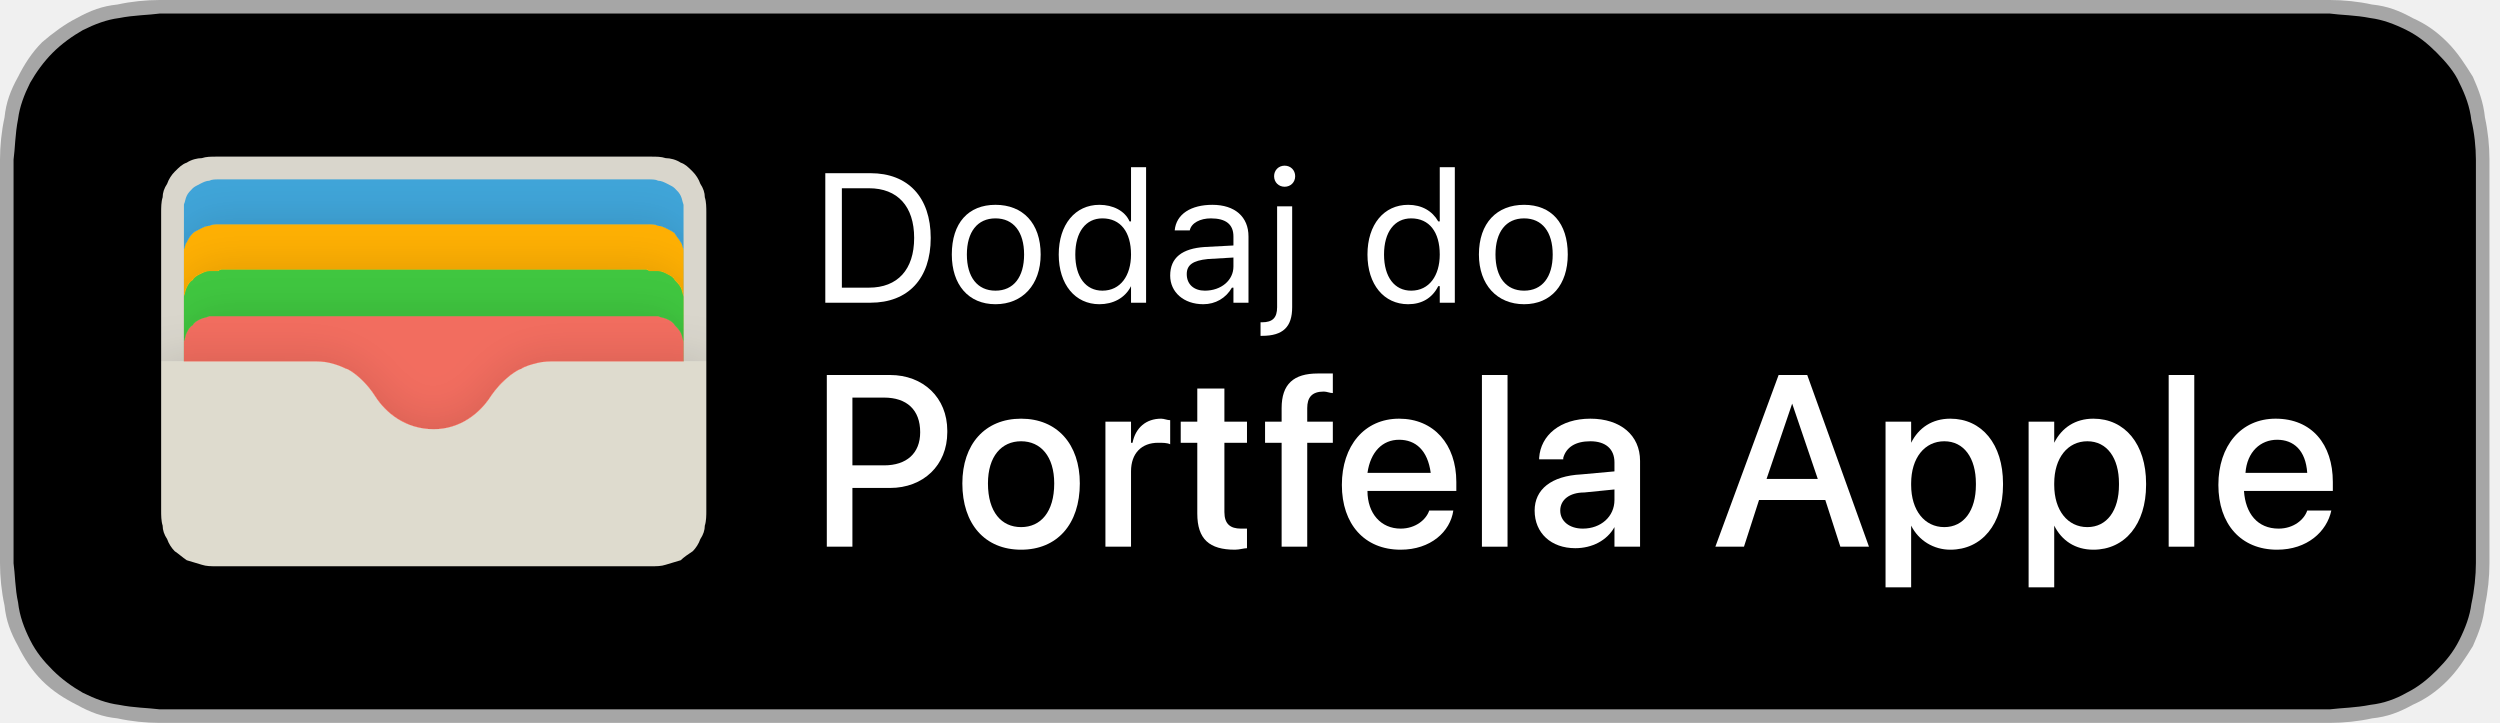
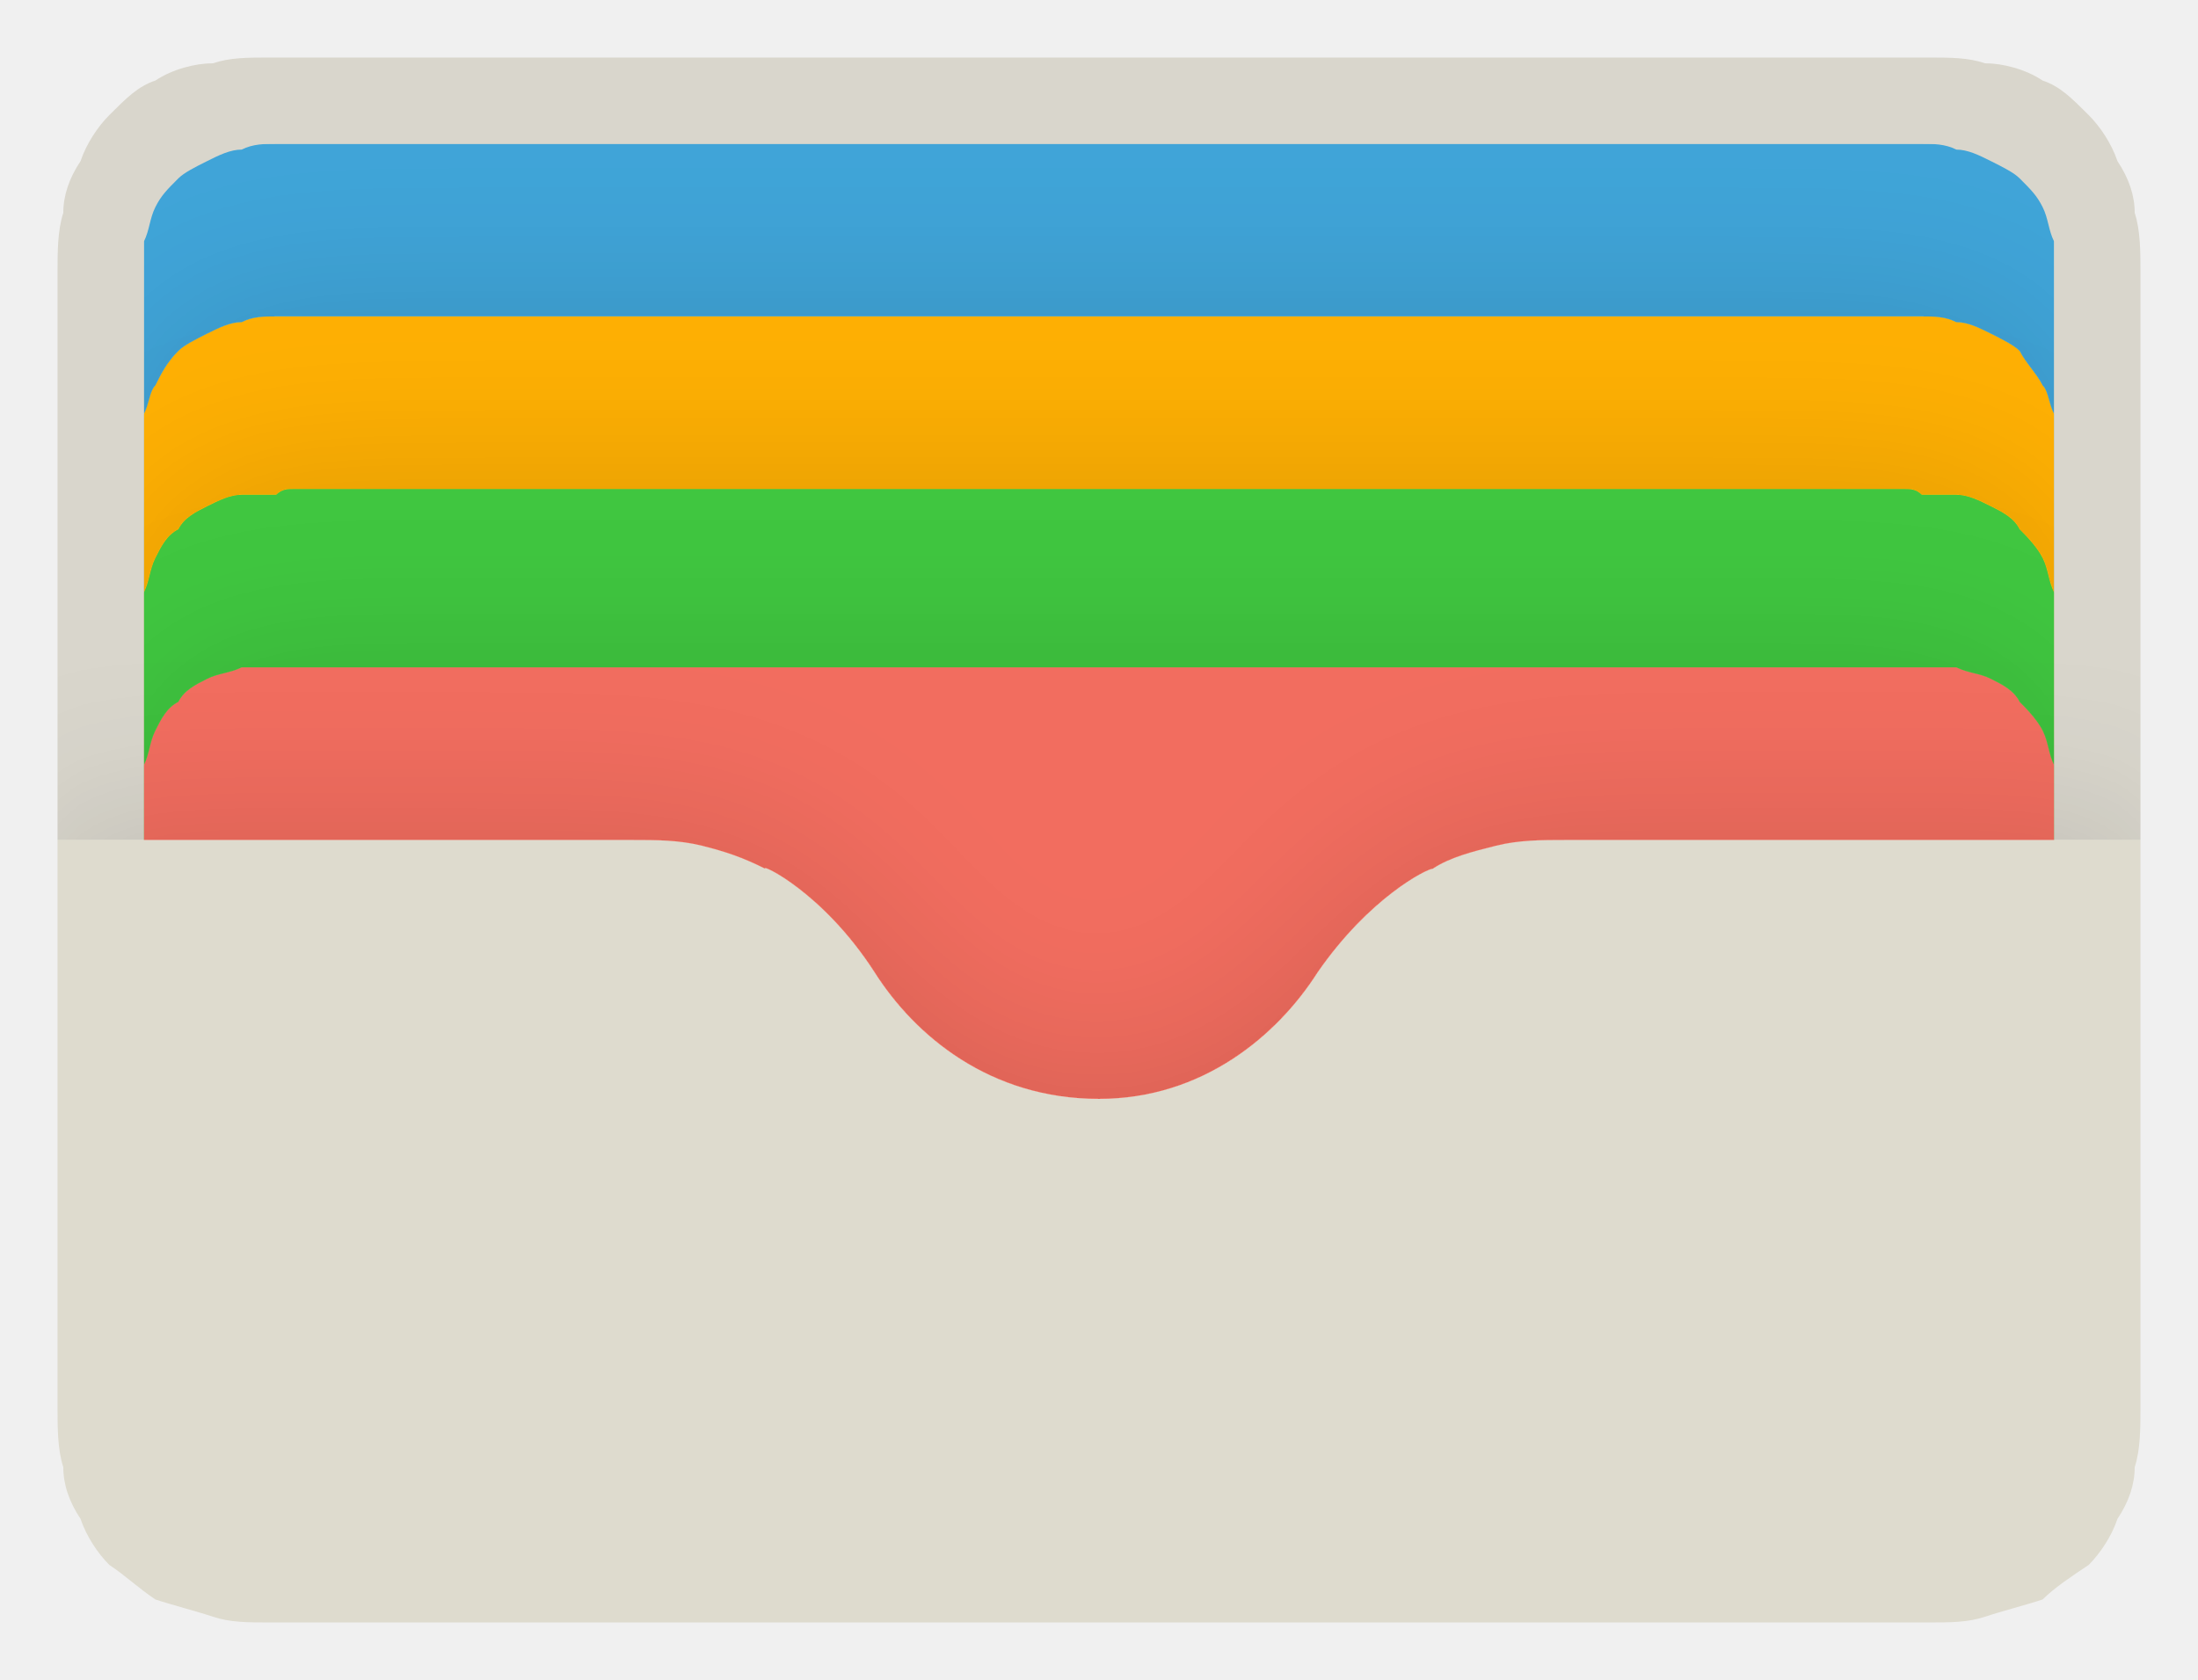
- <svg xmlns="http://www.w3.org/2000/svg" width="166" height="48" viewBox="0 0 166 48" fill="none">
+ <svg xmlns="http://www.w3.org/2000/svg" viewBox="9.7 9.4 38.2 29.2" fill="none">
  <g id="Apple Wallet">
    <g id="Locale=PL">
      <g id="Group">
        <g id="Group_2">
-           <path id="Vector" d="M151.9 0.0H13.5C12.9 0.0 12.4 0.0 11.9 0.0C11.5 0.0 11.0 0.0 10.6 0.0C9.7 0.0 8.7 0.1 7.8 0.3C6.8 0.4 6.0 0.7 5.1 1.2C4.3 1.6 3.5 2.2 2.8 2.8C2.1 3.5 1.6 4.3 1.2 5.1C0.7 6.0 0.4 6.8 0.3 7.8C0.1 8.7 0.0 9.7 0.0 10.6C0.0 11.0 0.0 11.5 0 11.9C0 12.4 0 12.9 0 13.5V34.5C0 35.1 0 35.6 0 36.1C0.0 36.5 0.0 37.0 0.0 37.4C0.0 38.3 0.1 39.3 0.3 40.2C0.4 41.2 0.7 42.0 1.2 42.9C1.6 43.7 2.1 44.5 2.8 45.2C3.5 45.9 4.3 46.4 5.1 46.8C6.0 47.3 6.8 47.6 7.8 47.7C8.7 47.9 9.7 48.0 10.6 48.0C11.0 48.0 11.5 48.0 11.9 48.0C12.4 48 12.9 48 13.5 48H151.9C152.4 48 152.9 48 153.4 48.0C153.8 48.0 154.3 48.0 154.7 48.0C155.6 48.0 156.6 47.9 157.5 47.7C158.5 47.6 159.3 47.3 160.2 46.8C161.1 46.4 161.8 45.9 162.5 45.2C163.2 44.5 163.7 43.7 164.2 42.9C164.6 42.0 164.9 41.2 165.0 40.2C165.2 39.3 165.3 38.3 165.3 37.4C165.3 37.0 165.3 36.5 165.3 36.1C165.3 35.6 165.3 35.1 165.3 34.5V13.5C165.3 12.9 165.3 12.4 165.3 11.9C165.3 11.5 165.3 11.0 165.3 10.6C165.3 9.7 165.2 8.7 165.0 7.8C164.9 6.8 164.6 6.0 164.2 5.1C163.7 4.3 163.2 3.5 162.5 2.8C161.8 2.1 161.1 1.6 160.2 1.2C159.3 0.7 158.5 0.4 157.5 0.3C156.6 0.1 155.6 0.0 154.7 0.0C154.3 0.0 153.8 0.0 153.4 0C152.9 0.0 152.4 0.0 151.9 0.0Z" fill="#A6A6A6" />
-         </g>
-         <path id="Vector_2" d="M151.9 0.9C152.4 0.9 152.9 0.9 153.4 0.9C153.7 0.9 154.1 0.9 154.4 0.9L154.7 0.9C155.4 1.0 156.4 1.0 157.4 1.2C158.2 1.3 159.0 1.6 159.8 2.0C160.6 2.4 161.2 2.9 161.8 3.5C162.4 4.1 163.0 4.8 163.3 5.5C163.7 6.3 164.0 7.1 164.1 8.0C164.3 8.8 164.4 9.8 164.4 10.6C164.4 11.1 164.4 11.5 164.4 11.9C164.4 12.4 164.4 12.9 164.4 13.5V34.5C164.4 35.1 164.4 35.6 164.4 36.1C164.4 36.5 164.4 36.9 164.4 37.4C164.4 38.2 164.3 39.2 164.1 40.1C164.0 40.9 163.7 41.7 163.3 42.5C162.9 43.3 162.4 43.9 161.8 44.5C161.2 45.1 160.6 45.6 159.8 46.0C159.1 46.4 158.3 46.7 157.4 46.8C156.4 47.0 155.5 47.0 154.7 47.1C154.3 47.1 153.8 47.1 153.4 47.1C152.9 47.1 152.4 47.1 151.9 47.1H13.5C12.9 47.1 12.4 47.1 11.9 47.1C11.5 47.1 11.1 47.1 10.6 47.1C9.8 47.0 8.9 47.0 7.9 46.8C7.1 46.7 6.3 46.4 5.5 46.0C4.8 45.6 4.1 45.1 3.5 44.5C2.9 43.9 2.4 43.3 2.0 42.5C1.6 41.7 1.3 40.9 1.2 40.0C1.0 39.1 1.0 38.1 0.9 37.4C0.9 37.1 0.9 36.8 0.9 36.5L0.9 36.1V34.5V13.5V11.9L0.9 11.5C0.9 11.2 0.9 10.9 0.9 10.6C1.0 9.9 1.0 8.9 1.2 7.9C1.3 7.1 1.6 6.3 2.0 5.5C2.4 4.8 2.9 4.1 3.5 3.5C4.1 2.9 4.8 2.4 5.5 2.0C6.3 1.6 7.1 1.3 7.9 1.2C8.9 1.0 9.9 1.0 10.6 0.9L10.9 0.9C11.2 0.9 11.6 0.9 11.9 0.9C12.4 0.9 12.9 0.9 13.5 0.9H151.9Z" fill="black" />
+ 
+ </g>
      </g>
      <g id="Wallet">
        <g id="Group_3">
          <g id="Clip path group">
            <mask id="mask0_0_1" style="mask-type:luminance" maskUnits="userSpaceOnUse" x="10" y="10" width="37" height="28">
              <g id="SVGID_00000181069019417928362810000001356436832662090896_">
                <path id="Vector_3" d="M46.9 32.5V32.9C46.9 33.1 46.9 33.3 46.9 33.4C46.9 33.6 46.9 33.7 46.9 33.9C46.9 34.2 46.9 34.6 46.8 34.9C46.8 35.2 46.7 35.5 46.5 35.8C46.4 36.1 46.2 36.4 46.0 36.6C45.7 36.8 45.4 37.0 45.2 37.2C44.9 37.3 44.5 37.4 44.2 37.5C43.9 37.6 43.6 37.6 43.2 37.6C43.1 37.6 42.9 37.6 42.8 37.6C42.6 37.6 42.4 37.6 42.2 37.6L40.2 37.6L42.1 37.6H15.5L17.4 37.6L15.4 37.6C15.2 37.6 15.0 37.6 14.8 37.6C14.7 37.6 14.5 37.6 14.4 37.6C14.0 37.6 13.7 37.6 13.4 37.5C13.1 37.4 12.7 37.3 12.4 37.2C12.1 37.0 11.9 36.8 11.6 36.6C11.4 36.4 11.2 36.1 11.1 35.8C10.9 35.5 10.8 35.2 10.8 34.9C10.7 34.6 10.7 34.2 10.7 33.9C10.7 33.7 10.7 33.6 10.7 33.4C10.7 33.3 10.7 33.1 10.7 32.9V32.6V15.4V17.1V15.1C10.7 14.9 10.7 14.7 10.7 14.5C10.7 14.4 10.7 14.2 10.7 14.1C10.7 13.8 10.7 13.4 10.8 13.1C10.8 12.8 10.9 12.5 11.1 12.2C11.2 11.9 11.4 11.6 11.6 11.4C11.9 11.1 12.1 10.9 12.4 10.8C12.7 10.6 13.1 10.5 13.4 10.5C13.7 10.4 14.0 10.4 14.4 10.4C14.5 10.4 14.7 10.4 14.8 10.4C15.0 10.4 15.2 10.4 15.4 10.4H17.4H42.1H42.2C42.4 10.4 42.6 10.4 42.8 10.4C42.9 10.4 43.1 10.4 43.2 10.4C43.6 10.4 43.9 10.4 44.2 10.5C44.5 10.5 44.9 10.6 45.2 10.8C45.5 10.9 45.7 11.1 46.0 11.4C46.2 11.6 46.4 11.9 46.5 12.2C46.7 12.5 46.8 12.8 46.8 13.1C46.9 13.4 46.9 13.8 46.9 14.1C46.9 14.2 46.9 14.4 46.9 14.5C46.9 14.7 46.9 14.9 46.9 15.1V15.5V32.5Z" fill="white" />
              </g>
            </mask>
            <g mask="url(#mask0_0_1)">
              <g id="Group_4">
                <path id="Vector_4" d="M45.8 11.5H11.8V35.2H45.8V11.5Z" fill="#DEDBCE" />
                <path id="Vector_5" d="M45.4 11.9H12.2V26.0H45.4V11.9Z" fill="#40A5D9" />
                <g id="Group_5">
                  <g id="Group_6">
                    <g id="Vector_6" filter="url(#filter0_d_0_1)">
                      <path fill-rule="evenodd" clip-rule="evenodd" d="M45.4 17.9C45.4 17.8 45.4 17.7 45.4 17.6C45.4 17.5 45.4 17.4 45.4 17.3C45.4 17.1 45.4 16.9 45.4 16.6C45.3 16.4 45.3 16.2 45.2 16.1C45.1 15.9 44.9 15.7 44.8 15.5C44.7 15.4 44.5 15.3 44.3 15.2C44.1 15.1 43.9 15.0 43.7 15.0C43.5 14.9 43.3 14.9 43.1 14.9C43.0 14.9 42.9 14.9 42.8 14.9C42.7 14.9 42.6 14.9 42.4 14.9H42.4H16.5H15.2C15.0 14.9 14.9 14.9 14.8 14.9C14.7 14.9 14.6 14.9 14.5 14.9C14.3 14.9 14.1 14.9 13.9 15.0C13.7 15.0 13.5 15.1 13.3 15.2C13.1 15.3 12.9 15.4 12.8 15.5C12.6 15.7 12.5 15.9 12.4 16.1C12.3 16.2 12.3 16.4 12.2 16.6C12.2 16.9 12.2 17.1 12.2 17.3C12.2 17.4 12.2 17.5 12.2 17.6C12.2 17.7 12.2 17.8 12.2 17.9V19.2V18.2V29.0H45.4V18.3V17.9Z" fill="#FFB003" />
                    </g>
                  </g>
                </g>
                <g id="Group_7">
                  <g id="Group_8">
                    <g id="Vector_7" filter="url(#filter1_d_0_1)">
                      <path fill-rule="evenodd" clip-rule="evenodd" d="M45.4 20.9C45.4 20.8 45.4 20.7 45.4 20.6C45.4 20.5 45.4 20.4 45.4 20.3C45.4 20.1 45.4 19.9 45.4 19.7C45.3 19.5 45.3 19.3 45.2 19.1C45.1 18.9 44.9 18.7 44.8 18.6C44.7 18.4 44.5 18.3 44.3 18.2C44.1 18.1 43.9 18.0 43.7 18.0C43.5 18.0 43.3 18.0 43.1 18.0C43.0 17.9 42.9 17.9 42.8 17.9C42.7 17.9 42.6 17.9 42.4 17.9H42.4H16.5H15.2C15.0 17.9 14.9 17.9 14.8 17.9C14.7 17.9 14.6 17.9 14.5 18.0C14.3 18.0 14.1 18.0 13.9 18.0C13.7 18.0 13.5 18.1 13.3 18.2C13.1 18.3 12.9 18.4 12.8 18.6C12.6 18.7 12.5 18.9 12.4 19.1C12.3 19.3 12.3 19.5 12.2 19.7C12.2 19.9 12.2 20.1 12.2 20.3C12.2 20.4 12.2 20.5 12.2 20.6C12.2 20.7 12.2 20.8 12.2 20.9V22.2V21.2V32.1H45.4V21.3V20.9Z" fill="#40C740" />
                    </g>
                  </g>
                </g>
                <g id="Group_9">
                  <g id="Group_10">
                    <g id="Vector_8" filter="url(#filter2_d_0_1)">
                      <path fill-rule="evenodd" clip-rule="evenodd" d="M45.4 23.9C45.4 23.8 45.4 23.7 45.4 23.6C45.4 23.5 45.4 23.4 45.4 23.3C45.4 23.1 45.4 22.9 45.4 22.7C45.3 22.5 45.3 22.3 45.2 22.1C45.1 21.9 44.9 21.7 44.8 21.6C44.7 21.4 44.5 21.3 44.3 21.2C44.1 21.1 43.9 21.1 43.7 21.0C43.5 21.0 43.3 21.0 43.1 21.0C43.0 21.0 42.9 21.0 42.8 21.0C42.7 21.0 42.6 21.0 42.4 21.0H42.4H16.5H15.2C15.0 21.0 14.9 21.0 14.8 21.0C14.7 21.0 14.6 21.0 14.5 21.0C14.3 21.0 14.1 21.0 13.9 21.0C13.7 21.1 13.5 21.1 13.3 21.2C13.1 21.3 12.9 21.4 12.8 21.6C12.6 21.7 12.5 21.9 12.4 22.1C12.3 22.3 12.3 22.5 12.2 22.7C12.2 22.9 12.2 23.1 12.2 23.3C12.2 23.4 12.2 23.5 12.2 23.6C12.2 23.7 12.2 23.8 12.2 23.9V25.3V24.2V35.1H45.4V24.3V23.9Z" fill="#F26D5F" />
                    </g>
                  </g>
                </g>
                <path id="Vector_9" fill-rule="evenodd" clip-rule="evenodd" d="M10.2 9.9V25.5H12.2V16.2V14.9C12.2 14.8 12.2 14.7 12.2 14.5C12.2 14.4 12.2 14.3 12.2 14.3C12.2 14.0 12.2 13.8 12.2 13.6C12.3 13.4 12.3 13.2 12.4 13.0C12.5 12.8 12.6 12.7 12.8 12.5C12.9 12.4 13.1 12.3 13.3 12.2C13.5 12.1 13.7 12.0 13.9 12.0C14.1 11.9 14.3 11.9 14.5 11.9C14.6 11.9 14.7 11.9 14.8 11.9C14.9 11.9 15.0 11.9 15.2 11.9H16.5H42.3H42.4C42.6 11.9 42.7 11.9 42.8 11.9C42.9 11.9 43.0 11.9 43.1 11.9C43.3 11.9 43.5 11.9 43.7 12.0C43.9 12.0 44.1 12.1 44.3 12.2C44.5 12.3 44.7 12.4 44.8 12.5C45.0 12.7 45.1 12.8 45.2 13.0C45.3 13.2 45.3 13.4 45.4 13.6C45.4 13.8 45.4 14.0 45.4 14.3C45.4 14.4 45.4 14.4 45.4 14.5C45.4 14.7 45.4 14.8 45.4 14.9V16.2V25.5H47.4V9.9H10.2Z" fill="#D9D6CC" />
                <g id="Group_11">
                  <g id="Group_12">
                    <g id="Vector_10" filter="url(#filter3_d_0_1)">
                      <path fill-rule="evenodd" clip-rule="evenodd" d="M38.1 24.0C37.9 24.0 37.6 24.0 37.4 24.0C37.2 24.0 37.1 24.0 36.9 24.0C36.5 24.0 36.1 24.0 35.7 24.1C35.3 24.2 34.9 24.3 34.6 24.5C34.5 24.5 33.5 25.0 32.6 26.3C31.9 27.4 30.6 28.5 28.8 28.5C26.9 28.5 25.6 27.4 24.9 26.3C24.0 24.9 22.9 24.4 23.0 24.5C22.6 24.3 22.3 24.2 21.9 24.1C21.5 24.0 21.1 24.0 20.7 24.0C20.5 24.0 20.3 24.0 20.1 24.0C19.9 24.0 19.7 24.0 19.5 24.0H10.2V38.1H47.4V24.0H38.1Z" fill="#DEDBCE" />
                    </g>
                  </g>
                </g>
              </g>
            </g>
          </g>
        </g>
      </g>
      <g id="Group_13">
        <g id="Group_14">
-           <path id="Vector_11" d="M54.9 24.9H59.1C61.3 24.9 62.9 26.4 62.9 28.6V28.7C62.9 30.9 61.3 32.4 59.1 32.4H56.6V36.3H54.9V24.9ZM56.6 26.4V30.9H58.7C60.2 30.9 61.1 30.1 61.1 28.7V28.7C61.1 27.2 60.2 26.4 58.7 26.4H56.6Z" fill="white" />
-           <path id="Vector_12" d="M63.9 32.1V32.1C63.9 29.5 65.4 27.8 67.8 27.8C70.2 27.8 71.7 29.5 71.7 32.1V32.1C71.7 34.8 70.2 36.5 67.8 36.5C65.4 36.5 63.9 34.8 63.9 32.1ZM70.0 32.1V32.1C70.0 30.3 69.1 29.3 67.8 29.3C66.5 29.3 65.6 30.3 65.6 32.1V32.1C65.6 34.0 66.5 35.0 67.8 35.0C69.1 35.0 70.0 34.0 70.0 32.1Z" fill="white" />
-           <path id="Vector_13" d="M73.4 28.0H75.1V29.4H75.2C75.4 28.4 76.1 27.8 77.1 27.8C77.3 27.8 77.5 27.9 77.7 27.9V29.5C77.5 29.4 77.2 29.4 76.9 29.4C75.8 29.4 75.1 30.1 75.1 31.3V36.3H73.4V28.0Z" fill="white" />
-           <path id="Vector_14" d="M79.5 34.1V29.4H78.4V28.0H79.5V25.8H81.3V28.0H82.8V29.4H81.3V34.0C81.3 34.8 81.7 35.1 82.4 35.1C82.6 35.1 82.7 35.1 82.8 35.1V36.4C82.6 36.4 82.3 36.5 82.0 36.5C80.3 36.5 79.5 35.8 79.5 34.1Z" fill="white" />
-           <path id="Vector_15" d="M85.1 29.4H84.0V28.0H85.1V27.1C85.1 25.5 85.9 24.8 87.5 24.8C87.9 24.8 88.3 24.8 88.5 24.8V26.1C88.3 26.1 88.1 26.0 87.9 26.0C87.1 26.0 86.8 26.4 86.8 27.1V28.0H88.5V29.4H86.8V36.3H85.1L85.1 29.4Z" fill="white" />
-           <path id="Vector_16" d="M89.1 32.2V32.2C89.1 29.6 90.6 27.8 92.9 27.8C95.2 27.8 96.7 29.5 96.7 32.0V32.6H90.8C90.8 34.1 91.7 35.1 93.0 35.1C94.0 35.1 94.7 34.5 94.9 33.9L94.9 33.9H96.6L96.5 33.9C96.3 35.3 95.0 36.5 93.0 36.5C90.6 36.5 89.1 34.8 89.1 32.2ZM90.8 31.4H95.0C94.8 29.9 94.0 29.2 92.9 29.2C91.8 29.2 91.0 30.0 90.8 31.4Z" fill="white" />
-           <path id="Vector_17" d="M98.4 24.9H100.1V36.3H98.4V24.9Z" fill="white" />
-           <path id="Vector_18" d="M101.9 33.9V33.9C101.9 32.5 103.0 31.6 105.0 31.5L107.2 31.3V30.7C107.2 29.8 106.6 29.3 105.6 29.3C104.6 29.3 104.0 29.7 103.8 30.4L103.8 30.5H102.2L102.2 30.4C102.3 28.9 103.6 27.8 105.6 27.8C107.6 27.8 108.9 28.9 108.9 30.6V36.3H107.2V35.0H107.2C106.7 35.9 105.7 36.4 104.6 36.4C103.0 36.4 101.9 35.4 101.9 33.9ZM105.1 35.1C106.3 35.1 107.2 34.3 107.2 33.2V32.5L105.2 32.7C104.2 32.7 103.6 33.2 103.6 33.9V33.9C103.6 34.6 104.2 35.1 105.1 35.1Z" fill="white" />
-           <path id="Vector_19" d="M118.1 24.9H120.0L124.1 36.3H122.2L121.2 33.2H116.8L115.8 36.3H113.9L118.1 24.9ZM117.3 31.8H120.7L119.0 26.8H119.0L117.3 31.8Z" fill="white" />
-           <path id="Vector_20" d="M125.2 28.0H126.9V29.4H126.9C127.4 28.4 128.3 27.8 129.5 27.8C131.6 27.8 133.0 29.5 133.0 32.1V32.2C133.0 34.8 131.6 36.5 129.5 36.5C128.4 36.5 127.4 35.9 126.9 34.9H126.9V39.0H125.2V28.0ZM131.2 32.2V32.1C131.2 30.4 130.4 29.3 129.1 29.3C127.8 29.3 126.9 30.4 126.9 32.1V32.2C126.9 33.9 127.8 35.0 129.1 35.0C130.4 35.0 131.2 33.9 131.2 32.2Z" fill="white" />
-           <path id="Vector_21" d="M134.7 28.0H136.4V29.4H136.4C136.9 28.4 137.8 27.8 139.0 27.8C141.1 27.8 142.5 29.5 142.5 32.1V32.2C142.5 34.8 141.1 36.5 139.0 36.5C137.8 36.5 136.9 35.9 136.4 34.9H136.4V39.0H134.7V28.0ZM140.7 32.2V32.1C140.7 30.4 139.9 29.3 138.6 29.3C137.3 29.3 136.4 30.4 136.4 32.1V32.2C136.4 33.9 137.3 35.0 138.6 35.0C139.9 35.0 140.7 33.9 140.7 32.2Z" fill="white" />
-           <path id="Vector_22" d="M144.0 24.9H145.7V36.3H144.0V24.9Z" fill="white" />
-           <path id="Vector_23" d="M147.3 32.2V32.2C147.3 29.6 148.8 27.8 151.1 27.8C153.5 27.8 154.9 29.5 154.9 32.0V32.6H149.0C149.1 34.1 149.9 35.1 151.3 35.1C152.3 35.1 153.0 34.5 153.2 33.9L153.2 33.9H154.8L154.8 33.9C154.5 35.3 153.2 36.5 151.2 36.5C148.8 36.5 147.3 34.8 147.3 32.2ZM149.1 31.4H153.2C153.1 29.9 152.3 29.2 151.2 29.2C150.1 29.2 149.2 30.0 149.1 31.4Z" fill="white" />
-         </g>
+ 
+ 
+ 
+ 
+ 
+ 
+ 
+ 
+ 
+ 
+ 
+ 
+ 
+ </g>
        <g id="Group_15">
          <g id="Group_16">
-             <path id="Vector_24" d="M57.8 11.5C60.3 11.5 61.8 13.1 61.8 15.8C61.8 18.5 60.3 20.1 57.8 20.1H54.8V11.5H57.8ZM55.9 19.1H57.7C59.6 19.1 60.7 17.9 60.7 15.8C60.7 13.7 59.6 12.5 57.7 12.5H55.9V19.1Z" fill="white" />
-             <path id="Vector_25" d="M63.2 16.9C63.2 14.8 64.3 13.6 66.1 13.6C67.9 13.6 69.1 14.8 69.1 16.9C69.1 18.9 67.9 20.2 66.1 20.2C64.3 20.2 63.2 18.9 63.2 16.9ZM68.0 16.9C68.0 15.4 67.3 14.5 66.1 14.5C64.9 14.5 64.2 15.4 64.2 16.9C64.2 18.4 64.9 19.3 66.1 19.3C67.3 19.3 68.0 18.4 68.0 16.9Z" fill="white" />
-             <path id="Vector_26" d="M70.3 16.9C70.3 14.9 71.4 13.6 73.0 13.6C73.9 13.6 74.7 14.0 75.0 14.7H75.1V11.1H76.1V20.1H75.1V19.0H75.1C74.7 19.8 73.9 20.2 73.0 20.2C71.4 20.2 70.3 18.9 70.3 16.9ZM71.4 16.9C71.4 18.4 72.1 19.3 73.2 19.3C74.4 19.3 75.1 18.3 75.1 16.9C75.1 15.4 74.4 14.5 73.2 14.5C72.1 14.5 71.4 15.4 71.4 16.9Z" fill="white" />
-             <path id="Vector_27" d="M77.7 18.3C77.7 17.1 78.5 16.5 80.0 16.4L81.9 16.3V15.7C81.9 14.9 81.4 14.5 80.4 14.5C79.7 14.5 79.1 14.8 79.0 15.3H78.0C78.1 14.2 79.1 13.6 80.5 13.6C82.0 13.6 82.9 14.4 82.9 15.7V20.1H81.9V19.1H81.8C81.4 19.8 80.7 20.2 79.9 20.2C78.6 20.2 77.7 19.4 77.7 18.3ZM81.9 17.7V17.1L80.2 17.2C79.2 17.3 78.8 17.6 78.8 18.2C78.8 18.9 79.3 19.3 80.0 19.3C81.1 19.3 81.9 18.6 81.9 17.7Z" fill="white" />
-             <path id="Vector_28" d="M85.8 20.4C85.8 21.7 85.2 22.3 83.8 22.3H83.7V21.4H83.8C84.5 21.4 84.8 21.1 84.8 20.4V13.7H85.8V20.4ZM84.6 11.7C84.6 11.3 84.9 11.0 85.3 11.0C85.7 11.0 86.0 11.3 86.0 11.7C86.0 12.1 85.7 12.4 85.3 12.4C84.9 12.4 84.6 12.1 84.6 11.7Z" fill="white" />
-             <path id="Vector_29" d="M90.8 16.9C90.8 14.9 91.9 13.6 93.5 13.6C94.4 13.6 95.1 14.0 95.5 14.7H95.6V11.1H96.6V20.1H95.6V19.0H95.5C95.1 19.8 94.4 20.2 93.5 20.2C91.9 20.2 90.8 18.9 90.8 16.9ZM91.9 16.9C91.9 18.4 92.6 19.3 93.7 19.3C94.9 19.3 95.6 18.3 95.6 16.9C95.6 15.4 94.9 14.5 93.7 14.5C92.6 14.5 91.9 15.4 91.9 16.9Z" fill="white" />
-             <path id="Vector_30" d="M98.2 16.9C98.2 14.8 99.4 13.6 101.2 13.6C103.0 13.6 104.1 14.8 104.1 16.9C104.1 18.9 103.0 20.2 101.2 20.2C99.4 20.2 98.2 18.9 98.2 16.9ZM103.1 16.9C103.1 15.4 102.4 14.5 101.2 14.5C100.0 14.5 99.3 15.4 99.3 16.9C99.3 18.4 100.0 19.3 101.2 19.3C102.4 19.3 103.1 18.4 103.1 16.9Z" fill="white" />
-           </g>
+ 
+ 
+ 
+ 
+ 
+ 
+ 
+ </g>
        </g>
      </g>
    </g>
  </g>
  <defs>
    <filter id="filter0_d_0_1" x="9.174" y="11.726" width="39.25" height="20.107" filterUnits="userSpaceOnUse" color-interpolation-filters="sRGB">
      <feFlood flood-opacity="0" result="BackgroundImageFix" />
      <feColorMatrix in="SourceAlpha" type="matrix" values="0 0 0 0 0 0 0 0 0 0 0 0 0 0 0 0 0 0 127 0" result="hardAlpha" />
      <feOffset dy="-0.2" />
      <feGaussianBlur stdDeviation="1.5" />
      <feComposite in2="hardAlpha" operator="out" />
      <feColorMatrix type="matrix" values="0 0 0 0 0 0 0 0 0 0 0 0 0 0 0 0 0 0 0.12 0" />
      <feBlend mode="normal" in2="BackgroundImageFix" result="effect1_dropShadow_0_1" />
      <feBlend mode="normal" in="SourceGraphic" in2="effect1_dropShadow_0_1" result="shape" />
    </filter>
    <filter id="filter1_d_0_1" x="9.174" y="14.748" width="39.25" height="20.107" filterUnits="userSpaceOnUse" color-interpolation-filters="sRGB">
      <feFlood flood-opacity="0" result="BackgroundImageFix" />
      <feColorMatrix in="SourceAlpha" type="matrix" values="0 0 0 0 0 0 0 0 0 0 0 0 0 0 0 0 0 0 127 0" result="hardAlpha" />
      <feOffset dy="-0.2" />
      <feGaussianBlur stdDeviation="1.5" />
      <feComposite in2="hardAlpha" operator="out" />
      <feColorMatrix type="matrix" values="0 0 0 0 0 0 0 0 0 0 0 0 0 0 0 0 0 0 0.12 0" />
      <feBlend mode="normal" in2="BackgroundImageFix" result="effect1_dropShadow_0_1" />
      <feBlend mode="normal" in="SourceGraphic" in2="effect1_dropShadow_0_1" result="shape" />
    </filter>
    <filter id="filter2_d_0_1" x="9.174" y="17.77" width="39.25" height="20.107" filterUnits="userSpaceOnUse" color-interpolation-filters="sRGB">
      <feFlood flood-opacity="0" result="BackgroundImageFix" />
      <feColorMatrix in="SourceAlpha" type="matrix" values="0 0 0 0 0 0 0 0 0 0 0 0 0 0 0 0 0 0 127 0" result="hardAlpha" />
      <feOffset dy="-0.2" />
      <feGaussianBlur stdDeviation="1.5" />
      <feComposite in2="hardAlpha" operator="out" />
      <feColorMatrix type="matrix" values="0 0 0 0 0 0 0 0 0 0 0 0 0 0 0 0 0 0 0.12 0" />
      <feBlend mode="normal" in2="BackgroundImageFix" result="effect1_dropShadow_0_1" />
      <feBlend mode="normal" in="SourceGraphic" in2="effect1_dropShadow_0_1" result="shape" />
    </filter>
    <filter id="filter3_d_0_1" x="7.162" y="20.795" width="43.279" height="20.106" filterUnits="userSpaceOnUse" color-interpolation-filters="sRGB">
      <feFlood flood-opacity="0" result="BackgroundImageFix" />
      <feColorMatrix in="SourceAlpha" type="matrix" values="0 0 0 0 0 0 0 0 0 0 0 0 0 0 0 0 0 0 127 0" result="hardAlpha" />
      <feOffset dy="-0.2" />
      <feGaussianBlur stdDeviation="1.5" />
      <feComposite in2="hardAlpha" operator="out" />
      <feColorMatrix type="matrix" values="0 0 0 0 0 0 0 0 0 0 0 0 0 0 0 0 0 0 0.12 0" />
      <feBlend mode="normal" in2="BackgroundImageFix" result="effect1_dropShadow_0_1" />
      <feBlend mode="normal" in="SourceGraphic" in2="effect1_dropShadow_0_1" result="shape" />
    </filter>
  </defs>
</svg>
